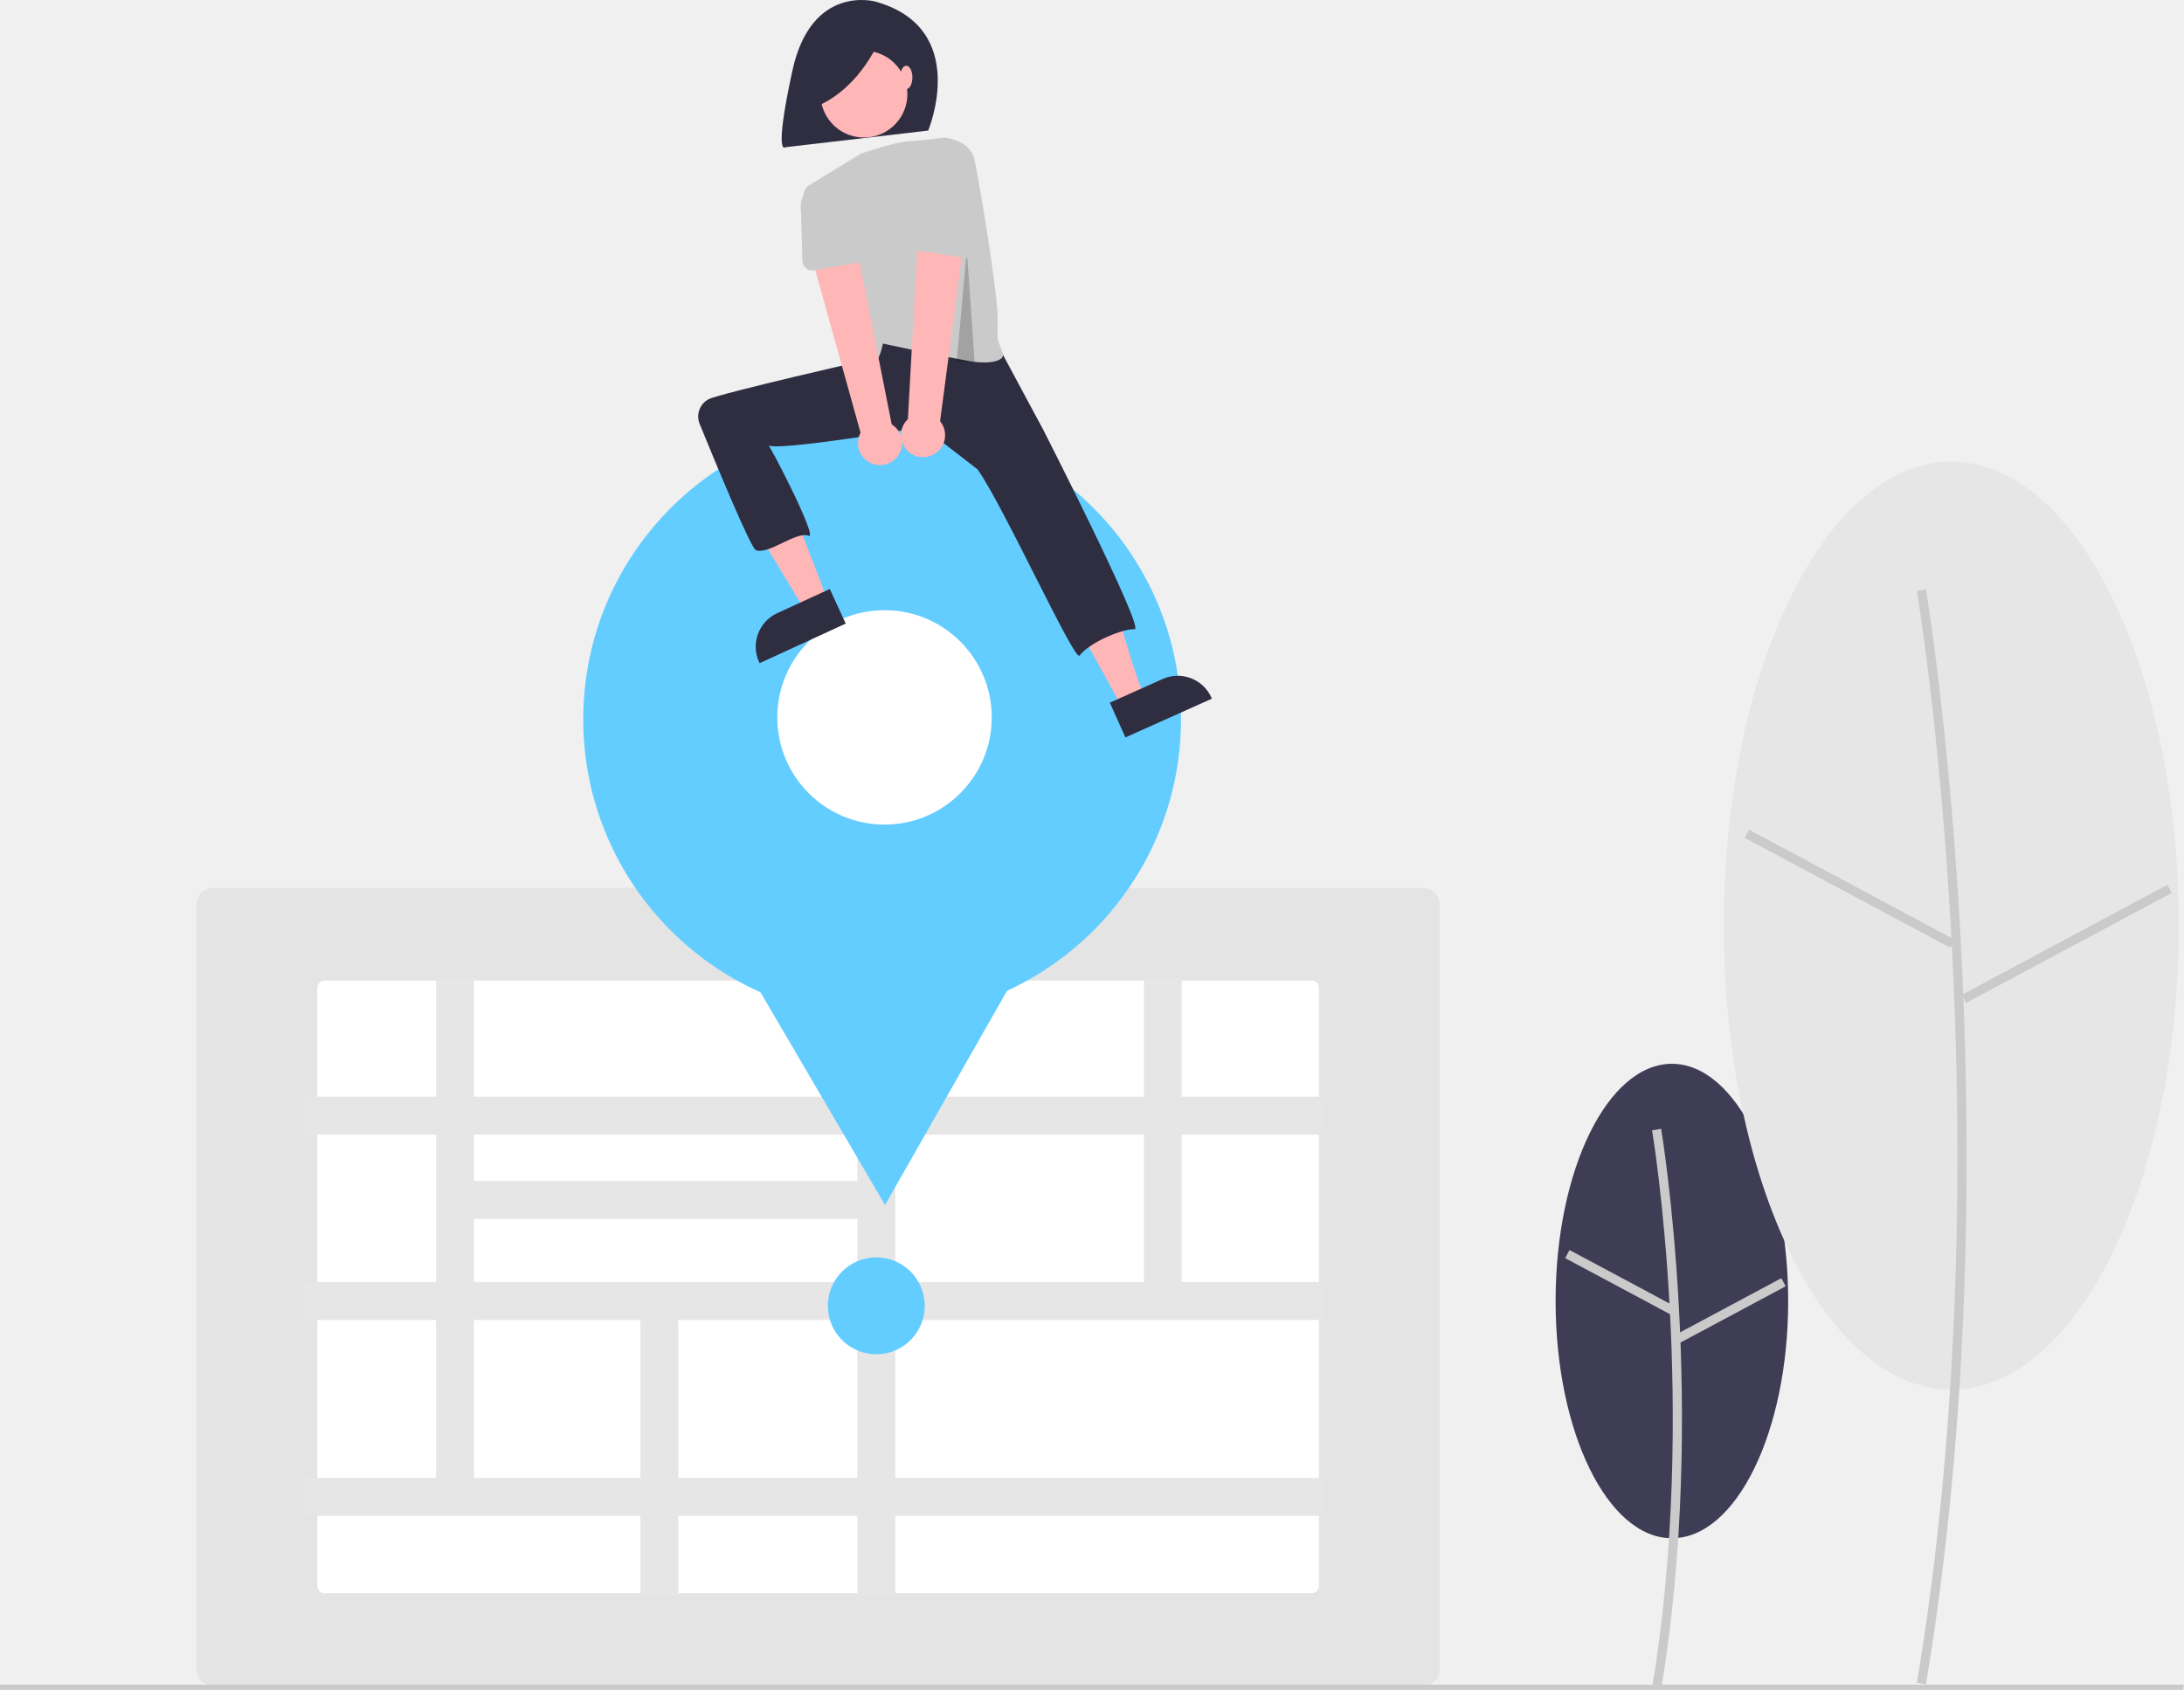
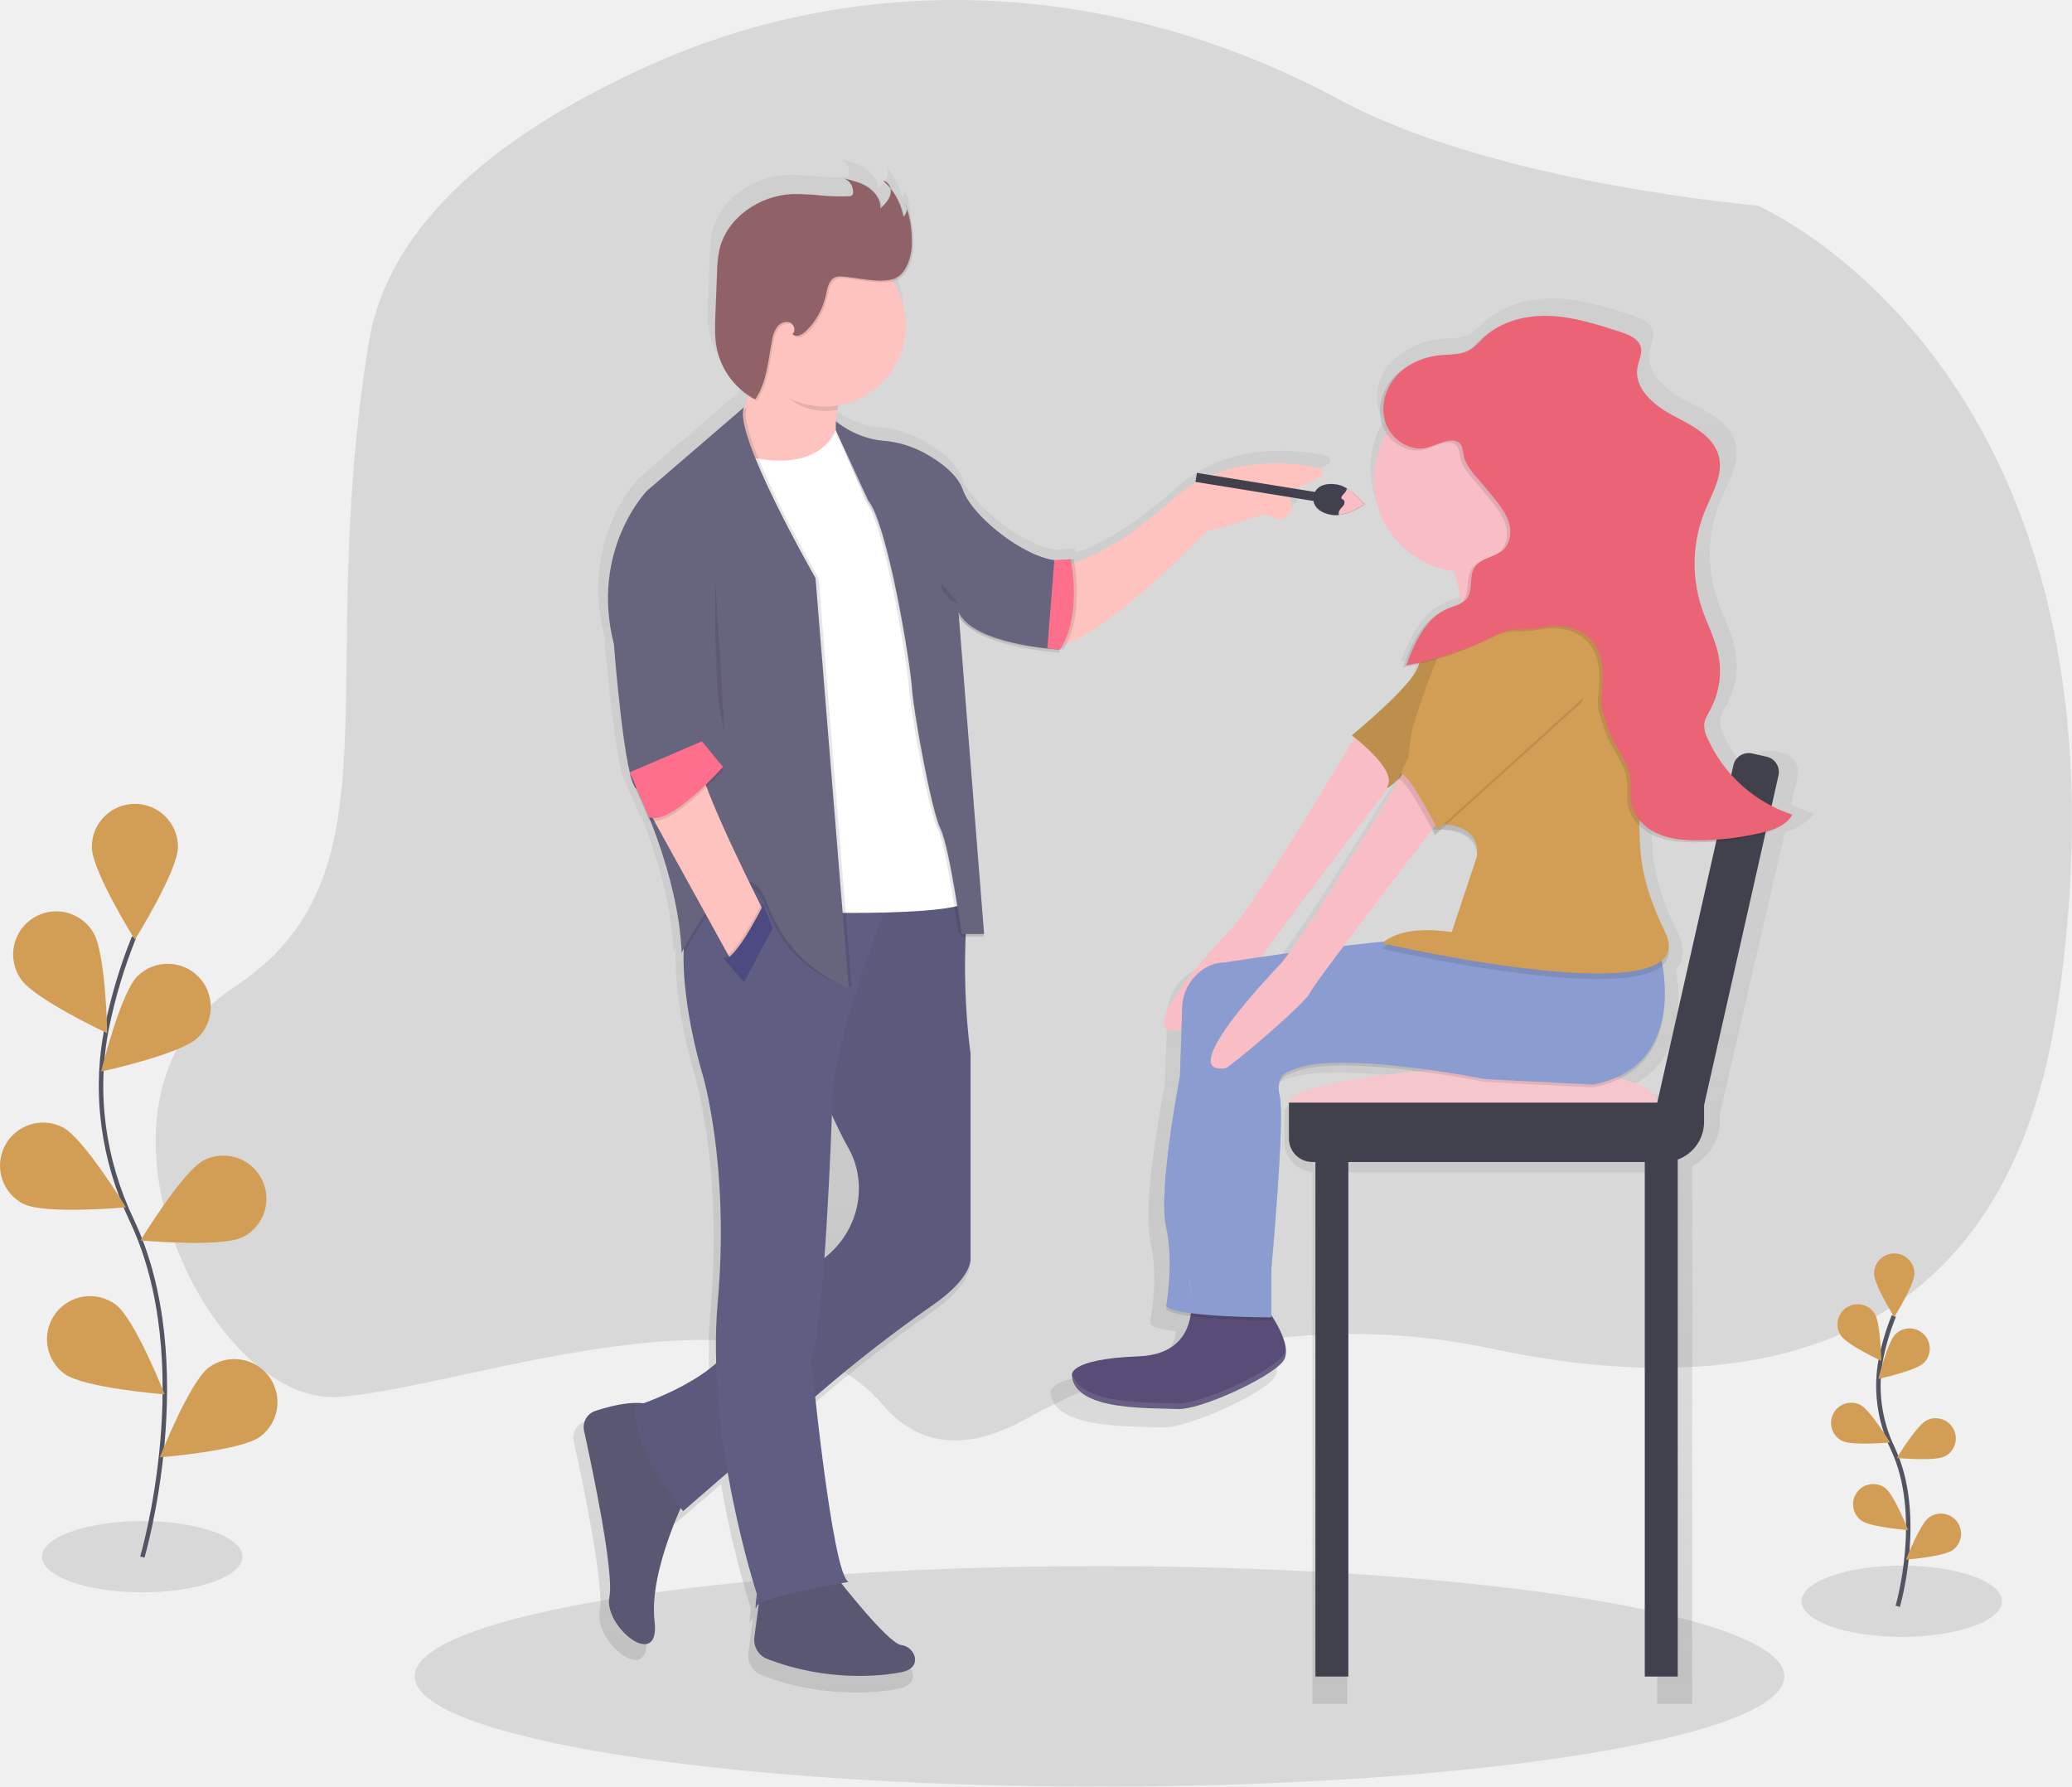
- <svg xmlns="http://www.w3.org/2000/svg" id="afcc22ce-1409-4252-9890-ce12c9ce7cb3" data-name="Layer 1" width="910.908" height="704.996" viewBox="0 0 910.908 704.996">
-   <ellipse cx="697.317" cy="542.77" rx="48.503" ry="98.965" fill="#3f3d56" />
-   <path d="M837.384,802.263c19.426-116.551.196-232.682-.001-233.84l-3.779.64c.196,1.153,19.315,116.673-.001,232.571Z" transform="translate(-144.546 -97.50201)" fill="#cacaca" />
-   <rect x="818.27" y="607.542" width="3.833" height="49.74" transform="translate(-268.8533 959.8593) rotate(-61.8584)" fill="#cacaca" />
-   <rect x="841.609" y="642.253" width="49.741" height="3.833" transform="translate(-345.9845 387.6305) rotate(-28.15796)" fill="#cacaca" />
-   <ellipse cx="813.855" cy="386.144" rx="94.866" ry="193.564" fill="#e6e6e6" />
-   <path d="M947.834,800.179c37.944-227.66.383-454.492-.001-456.756l-3.779.64c.383,2.259,37.834,228.48-.001,455.487Z" transform="translate(-144.546 -97.50201)" fill="#cacaca" />
-   <rect x="914.088" y="419.627" width="3.833" height="97.287" transform="translate(-73.4911 957.6264) rotate(-61.8584)" fill="#cacaca" />
-   <rect x="957.903" y="489.352" width="97.287" height="3.833" transform="translate(-257.2531 435.6225) rotate(-28.15742)" fill="#cacaca" />
-   <path d="M738.076,800.787H233.479a7.008,7.008,0,0,1-7-7V474.942a7.008,7.008,0,0,1,7-7H738.076a7.008,7.008,0,0,1,7,7v318.846A7.008,7.008,0,0,1,738.076,800.787Z" transform="translate(-144.546 -97.50201)" fill="#e4e4e4" />
-   <path d="M279.884,506.579a3.003,3.003,0,0,0-3,3V759.151a3.003,3.003,0,0,0,3,3H691.671a3.003,3.003,0,0,0,3-3V509.579a3.003,3.003,0,0,0-3-3Z" transform="translate(-144.546 -97.50201)" fill="#fff" />
-   <path d="M695.671,570.859V555.044H637.437V505.579H621.622v49.465H517.947V505.579H502.133v49.465H342.227V505.579H326.412v49.465H271.117v15.815h55.294v61.502H271.117v15.815h55.294v65.895H271.117v15.815h140.519V763.15h15.815V729.886h74.681V763.15h15.814V729.886H695.671V714.071H517.947V648.176H695.671V632.361H637.437V570.859Zm-193.538,0v19.329H342.227V570.859Zm-159.906,35.144H502.133v26.358H342.227Zm0,108.068V648.176h69.41v65.895Zm159.906,0H427.451V648.176h74.681Zm119.49-81.71H517.947V570.859H621.622Z" transform="translate(-144.546 -97.50201)" fill="#e6e6e6" />
-   <circle cx="365.494" cy="544.767" r="20.208" fill="#63cdff" />
-   <polygon points="910.513 704.996 0 704.996 0 702.814 910.908 702.814 910.513 704.996" fill="#cacaca" />
-   <circle cx="367.916" cy="300.067" r="124.655" fill="#63cdff" />
-   <polygon points="369.135 502.707 329.753 435.433 290.371 368.159 368.323 367.69 446.275 367.221 407.705 434.964 369.135 502.707" fill="#63cdff" />
-   <circle cx="368.917" cy="299.283" r="44.724" fill="#fff" />
-   <path d="M509.579,98.143s-26.674-7.514-34.563,28.928-2.878,31.85-2.878,31.85l59.546-6.95S549.589,109.225,509.579,98.143Z" transform="translate(-144.546 -97.50201)" fill="#2f2e41" />
-   <path d="M470.787,258.012s-40.242,1.863-33.273,17.659q.739,1.675,1.376,3.138a282.522,282.522,0,0,0,17.164,33.223l24.733,40.98,9-5-25.327-65.837,22.765-1.858Z" transform="translate(-144.546 -97.50201)" fill="#ffb6b6" />
-   <path d="M576.891,274.742l13.008,28.34s9.756,9.756,20.442,48.782,13.008,37.632,13.008,37.632l-10.562,3.518-43.33-78.781-21.371-26.946,6.504-14.402Z" transform="translate(-144.546 -97.50201)" fill="#ffb6b6" />
-   <path d="M561.095,242.221l18.693,34.792s42.38,83.277,38,83c-4.924-.311-18.754,5.428-23,11-2.05,2.689-32-63-42.52-77.687L529.503,275.671s-64.636,10.879-64.715,7.341c-.039-1.733,21.4,39.842,17,38-5.012-2.099-16.802,8.114-22,6-2.145-.872-17.298-37.611-23.432-52.666a8.148,8.148,0,0,1,3.77-10.311c4.61-2.397,68.662-17.023,68.662-17.023l-1.12-5.721,4.646-9.292Z" transform="translate(-144.546 -97.50201)" fill="#2f2e41" />
-   <circle cx="504.879" cy="136.758" r="18.119" transform="translate(144.4696 515.7101) rotate(-80.78268)" fill="#ffb6b6" />
-   <path d="M562.787,245.012c1,3.001-5.479,4.726-14.511,3.039-7.814-1.459-16.367-3.192-23.113-4.595-7.224-1.505-12.386-2.63-12.386-2.63s-1.858,11.615-7.898,10.221c-5.203-1.199-20.753-55.513-24.958-70.524a5.222,5.222,0,0,1,2.309-5.868l21.357-13.041s14.718-5.055,20.084-5.199,14.658-1.538,14.658-1.538,10.685.929,12.544,8.827,9.613,54.726,9.756,65.971C560.787,242.012,559.787,236.012,562.787,245.012Z" transform="translate(-144.546 -97.50201)" fill="#cacaca" />
-   <path d="M511.654,113.485s-7.514,19.911-25.922,28.176l-3.005-17.657Z" transform="translate(-144.546 -97.50201)" fill="#2f2e41" />
-   <ellipse cx="377.988" cy="32.289" rx="2.555" ry="4.878" fill="#ffb6b6" />
-   <path d="M497.276,357.658l-35.917,16.512-.209-.454a15.387,15.387,0,0,1,7.552-20.407l.001-0,21.937-10.085Z" transform="translate(-144.546 -97.50201)" fill="#2f2e41" />
-   <path d="M607.433,390.647l22.032-9.876.001-0a15.387,15.387,0,0,1,20.334,7.747l.205.456-36.072,16.17Z" transform="translate(-144.546 -97.50201)" fill="#2f2e41" />
-   <polygon points="403.241 104.51 399.035 150.771 406.512 151.124 403.241 104.51" opacity="0.2" />
-   <path d="M518.468,288.434a9.136,9.136,0,0,0-1.999-13.865L500.31,192.943l-18.556,7.099,21.718,78.003A9.185,9.185,0,0,0,518.468,288.434Z" transform="translate(-144.546 -97.50201)" fill="#ffb6b6" />
-   <path d="M504.398,206.7,484.023,210.288a4.096,4.096,0,0,1-4.805-3.922l-.562-20.619a11.376,11.376,0,0,1,22.419-3.881l6.5,19.505a4.096,4.096,0,0,1-3.176,5.328Z" transform="translate(-144.546 -97.50201)" fill="#cacaca" />
-   <path d="M534.09,286.998a9.136,9.136,0,0,0,2.552-13.774l10.869-82.497-19.853.774-4.441,80.849a9.185,9.185,0,0,0,10.873,14.649Z" transform="translate(-144.546 -97.50201)" fill="#ffb6b6" />
-   <path d="M546.973,205.068l-20.45-3.134a4.096,4.096,0,0,1-3.294-5.256l6.079-19.71a11.376,11.376,0,0,1,22.48,3.513l-.098,20.559a4.096,4.096,0,0,1-4.717,4.028Z" transform="translate(-144.546 -97.50201)" fill="#cacaca" />
+ <svg xmlns="http://www.w3.org/2000/svg" xmlns:xlink="http://www.w3.org/1999/xlink" id="18f216cc-8d22-4f63-b3b0-6d2860aae10e" data-name="Layer 1" width="930.29" height="802.11" viewBox="0 0 930.29 802.11">
+   <defs>
+     <linearGradient id="bfaee591-1150-4c02-8d99-180d701f6f61" x1="777.82" y1="813.84" x2="777.82" y2="182.84" gradientUnits="userSpaceOnUse">
+       <stop offset="0" stop-color="gray" stop-opacity="0.25" />
+       <stop offset="0.54" stop-color="gray" stop-opacity="0.12" />
+       <stop offset="1" stop-color="gray" stop-opacity="0.1" />
+     </linearGradient>
+     <linearGradient id="451b59ba-420b-4fc9-a211-ed64f18bebb9" x1="475.85" y1="808.79" x2="475.85" y2="120.27" gradientTransform="matrix(-1, 0, 0, 1, 1038, 0)" xlink:href="#bfaee591-1150-4c02-8d99-180d701f6f61" />
+   </defs>
+   <ellipse cx="493.65" cy="752.61" rx="307.5" ry="49.5" opacity="0.1" />
+   <path d="M595.3,686.11c64.23-35.55,137.6-46.9,209.3-31.65,101.61,21.6,229.3,13.13,254-153.51,42.24-284.61-134.78-359.73-134.78-359.73s-117.72-9.86-187.33-47.4c-98.88-53.32-211.9-60.13-311.28-15-63.55,28.83-115.88,69-124.83,124.11-25,154.18,16.06,239.12-60.75,289.45s-11.17,188.51,47.74,183.73,191.95-57.26,243.8,3.52C549.6,701.16,572.9,698.51,595.3,686.11Z" transform="translate(-134.85 -48.95)" opacity="0.1" />
+   <ellipse cx="853.87" cy="718.89" rx="45" ry="16" opacity="0.1" />
+   <path d="M986.9,770.11s12-40.84-2.26-70.9a64.51,64.51,0,0,1-5.22-40.47,108.49,108.49,0,0,1,5.73-19" transform="translate(-134.85 -48.95)" fill="none" stroke="#535461" stroke-miterlimit="10" stroke-width="2" />
+   <path d="M976.27,620.75c0,5,9.06,19.52,9.06,19.52s9.06-14.51,9.06-19.52a9.06,9.06,0,1,0-18.13,0Z" transform="translate(-134.85 -48.95)" fill="#d29e55" />
+   <path d="M961.29,648.48c2.72,4.2,18.22,11.46,18.22,11.46s-.28-17.11-3-21.31a9.06,9.06,0,1,0-15.21,9.85Z" transform="translate(-134.85 -48.95)" fill="#d29e55" />
+   <path d="M961.94,695.85c4.47,2.25,21.51.7,21.51.7s-8.88-14.63-13.35-16.88a9.06,9.06,0,1,0-8.16,16.18Z" transform="translate(-134.85 -48.95)" fill="#d29e55" />
+   <path d="M970.51,731.59c4,3,21.08,4.32,21.08,4.32S985.31,720,981.29,717a9.06,9.06,0,1,0-10.78,14.57Z" transform="translate(-134.85 -48.95)" fill="#d29e55" />
+   <path d="M998.53,660.91c-3.59,3.49-20.32,7.1-20.32,7.1s4.1-16.61,7.69-20.1a9.06,9.06,0,1,1,12.63,13Z" transform="translate(-134.85 -48.95)" fill="#d29e55" />
+   <path d="M1008,702.82c-4.47,2.25-21.51.7-21.51.7s8.88-14.63,13.35-16.88a9.06,9.06,0,1,1,8.16,16.18Z" transform="translate(-134.85 -48.95)" fill="#d29e55" />
+   <path d="M1011.66,744.83c-4,3-21.08,4.32-21.08,4.32s6.28-15.92,10.3-18.89a9.06,9.06,0,0,1,10.78,14.57Z" transform="translate(-134.85 -48.95)" fill="#d29e55" />
+   <ellipse cx="63.87" cy="698.89" rx="45" ry="16" opacity="0.1" />
+   <path d="M198.76,748s25.67-87.17-4.81-151.32c-12.8-26.93-17-57.15-11.13-86.37A231.54,231.54,0,0,1,195,469.73" transform="translate(-134.85 -48.95)" fill="none" stroke="#535461" stroke-miterlimit="10" stroke-width="2" />
+   <path d="M176.07,429.18c0,10.68,19.34,41.66,19.34,41.66s19.34-31,19.34-41.66a19.34,19.34,0,0,0-38.68,0Z" transform="translate(-134.85 -48.95)" fill="#d29e55" />
+   <path d="M144.1,488.35c5.81,9,38.88,24.46,38.88,24.46s-.6-36.52-6.41-45.48a19.34,19.34,0,1,0-32.47,21Z" transform="translate(-134.85 -48.95)" fill="#d29e55" />
+   <path d="M145.49,589.47C155,594.28,191.4,591,191.4,591s-19-31.22-28.49-36a19.34,19.34,0,1,0-17.42,34.54Z" transform="translate(-134.85 -48.95)" fill="#d29e55" />
+   <path d="M163.78,665.74c8.59,6.35,45,9.22,45,9.22s-13.4-34-22-40.32a19.34,19.34,0,1,0-23,31.1Z" transform="translate(-134.85 -48.95)" fill="#d29e55" />
+   <path d="M223.59,514.88c-7.66,7.44-43.36,15.15-43.36,15.15s8.74-35.46,16.4-42.9a19.34,19.34,0,1,1,27,27.75Z" transform="translate(-134.85 -48.95)" fill="#d29e55" />
+   <path d="M243.84,604.35c-9.54,4.81-45.91,1.49-45.91,1.49s19-31.22,28.49-36a19.34,19.34,0,1,1,17.42,34.54Z" transform="translate(-134.85 -48.95)" fill="#d29e55" />
+   <path d="M251.59,694c-8.59,6.35-45,9.22-45,9.22s13.4-34,22-40.32a19.34,19.34,0,1,1,23,31.1Z" transform="translate(-134.85 -48.95)" fill="#d29e55" />
+   <path d="M943.15,419.56a14,14,0,0,0,5.9-5.38,65.11,65.11,0,0,1-9.92-4L942,397.68a9,9,0,0,0-7-10.76l-3.4-.75a9.23,9.23,0,0,0-11,6.8l-.63,2.74a63.82,63.82,0,0,1-11.36-17.1,13,13,0,0,1-1.51-6.13c.19-2.55,1.7-4.79,2.93-7a37.3,37.3,0,0,0,3.88-25.15c-1.55-7.68-5.48-14.67-8-22.09a63.51,63.51,0,0,1,1.6-45c3.47-8.18,8.8-16.65,6.56-25.23-2.49-9.57-13-14.43-22-19s-18.53-12.58-16.66-22.29c.59-3.06,2.32-6.06,1.62-9.09-.94-4-5.59-6-9.64-7.24-10.83-3.44-21.82-6.91-33.2-7.44-9.34-.43-19.1,1.37-26.88,6.23a33.21,33.21,0,0,0-6.4,4.57,57.22,57.22,0,0,1-5.67,5.15c-4.1,2.07-9,1.8-13.63,2.24a35,35,0,0,0-15.06,5,27.89,27.89,0,0,0-7.49,5.77c-5.25,5.8-7.56,14.3-5,21.61a17,17,0,0,0,2.13,4.07,41.45,41.45,0,0,0-6.06,21.61c0,21.68,16.67,39.55,38.18,42.1,1.26,4.83,2.48,9.89,3.43,14.58a8.07,8.07,0,0,1-.81.64c-1.77.85-3.79,1.39-5.64,2.12a22.45,22.45,0,0,0-3.91,2c-9.15,4.93-13.84,15.61-17.62,25.37,2.6-.47,5.18-1,7.74-1.63-.13.32-.23.63-.32.92-2.63,9-17.13,59.14-17.13,59.14l3.08-6.62a4.85,4.85,0,0,1-.45,2.76c-1.28,2.49,1.17.68,5.06-2.91,0,.21.05.33.2.34-9.14,14.92-37.92,61.51-52.24,80.41-17.79,2.39-30.75,4.44-30.75,4.44a18,18,0,0,0-8.09,2,22,22,0,0,0-11.94,19l-1,31.67s-7.62,38.09-7.47,59.78a48.93,48.93,0,0,0,.88,10.93,74.82,74.82,0,0,1,1.75,16.55,119.55,119.55,0,0,1-1.75,19.45c.05.05.14.1.2.15-.12.73-.2,1.13-.2,1.13,1.45,1.41,5.89,2.44,11.56,3.18-1.6,8.9-7.48,18-24.73,18.67-25.2.95-30.43,5.37-31.43,7.64h0a2,2,0,0,0-.18,1.36c1.32,16.71,38.86,14.78,50.06,15.43a21.32,21.32,0,0,0,4.92-.45c1-.18,2-.41,3.07-.68,2.69-.68,5.71-1.64,8.86-2.78,3.78-1.37,7.76-3,11.62-4.77,1.93-.88,3.82-1.79,5.65-2.71,1.22-.62,2.4-1.24,3.54-1.86,5.71-3.1,10.34-6.2,12.39-8.61a6.17,6.17,0,0,0,.52-.7c.05-.09.1-.18.15-.27s.18-.32.26-.49.1-.23.14-.35.11-.3.16-.45.08-.27.12-.41.06-.28.09-.42.06-.31.08-.47,0-.23,0-.35c.52-5.39-3.53-12.72-6.82-17.66V625.49s4.66-49.17,4.57-70.87a50,50,0,0,0-.62-10.12,16.37,16.37,0,0,1-.5-3.17,7.29,7.29,0,0,1,5.77-7.11c11.72-6.1,42-3.61,64.64-.57-19.67,3-63.67,8.18-63.67,14.08v14a13.63,13.63,0,0,0,12.53,13.43V813.84h15.66V575.23H878.91V813.84h15.66V572.49a23.06,23.06,0,0,0,12.53-20.4v-3.47l29.15-126A26.19,26.19,0,0,0,943.15,419.56Zm-58.1,127.19c-.92-4-7.42-7.55-17.78-10.31,17.58-8.62,21.29-25.72,21.16-39A75.59,75.59,0,0,0,887.32,484a8.39,8.39,0,0,0,2.87-7.79,13.22,13.22,0,0,0-1.65-7.6c-10.4-21-12-33-12.22-49.32a24.62,24.62,0,0,0,7.05,4.61c6.14,2.65,13,3.12,19.73,3.06,3.25,0,6.5-.19,9.75-.44ZM777.85,421.08c.84,1.58,1.35,2.58,1.35,2.58l2.87-2.54c13.73.47,16.67,7.11,17.09,11.52a9.86,9.86,0,0,1-.2,1.3l-11.86,34.71c-20.59-3.17-29.59,2.35-32.13,4.41-6.35.6-12.81,1.3-19.17,2C748.57,458.44,766.17,436,777.85,421.08Z" transform="translate(-134.85 -48.95)" fill="url(#bfaee591-1150-4c02-8d99-180d701f6f61)" />
+   <path d="M744.64,377.46S698,456.09,687.07,466.53c0,0-46.64,48.4-22.93,45,1.74-.25,35.87-29.1,37.86-33.82s66.53-88.56,66.53-88.56l-9.2-8.47Z" transform="translate(-134.85 -48.95)" fill="#f8bdc5" />
+   <rect x="873.32" y="566.19" width="14.79" height="235.44" transform="translate(1626.59 1318.88) rotate(-180)" fill="#40414d" />
+   <rect x="725.44" y="566.19" width="14.79" height="235.44" transform="translate(1330.83 1318.88) rotate(-180)" fill="#40414d" />
+   <path d="M713.61,544c0,9,61.47,16.27,99.06,16.27S879.24,553,879.24,544s-29-16.27-66.58-16.27S713.61,535,713.61,544Z" transform="translate(-134.85 -48.95)" fill="#f6c6cd" />
+   <path d="M731.61,544H889.45A10.5,10.5,0,0,1,900,554.5v16.13a0,0,0,0,1,0,0H713.61a0,0,0,0,1,0,0V562A18,18,0,0,1,731.61,544Z" transform="translate(1478.71 1065.68) rotate(-180)" fill="#40414d" />
+   <path d="M906.69,385.69h8.06a0,0,0,0,1,0,0V563.63a7,7,0,0,1-7,7H901a7,7,0,0,1-7-7V398.35a12.66,12.66,0,0,1,12.66-12.66Z" transform="translate(1546.47 1094.76) rotate(-167.28)" fill="#40414d" />
+   <path d="M702,634.23s14.93,18.67,8.71,26.14-37.28,21.75-47.29,21.16c-10.58-.62-46,1.24-47.29-14.93,0,0-2.49-7.47,29.87-8.71S668.36,623,668.36,623Z" transform="translate(-134.85 -48.95)" fill="#594c76" />
+   <path d="M879.94,477.41s14.93,51-29.87,59.74l-48.54-2.49s-68.45-13.69-87.12-3.73c0,0-7.47,1.24-5,11.2s-3.73,77.16-3.73,77.16v22.4s-42.32,0-47.29-5c0,0,3.73-19.91,0-36.09s6.22-67.21,6.22-67.21l1-30.66a21.36,21.36,0,0,1,11.28-18.42,16.68,16.68,0,0,1,7.64-1.94s84.63-13.69,114.5-11.2S879.94,477.41,879.94,477.41Z" transform="translate(-134.85 -48.95)" opacity="0.1" />
+   <path d="M879.94,476.16s14.93,51-29.87,59.74l-48.54-2.49s-68.45-13.69-87.12-3.73c0,0-7.47,1.24-5,11.2S705.69,618,705.69,618v22.4s-42.32,0-47.29-5c0,0,3.73-19.91,0-36.09s6.22-67.21,6.22-67.21l1-30.66a21.36,21.36,0,0,1,11.28-18.42,16.68,16.68,0,0,1,7.64-1.94s84.63-13.69,114.5-11.2S879.94,476.16,879.94,476.16Z" transform="translate(-134.85 -48.95)" fill="#8b9cd1" />
+   <path d="M796.55,313.13s-22.4,26.14-24.89,34.85-29.87,31.11-29.87,31.11S761.7,394,758,401.49,784.1,376.6,784.1,376.6l34.85-51Z" transform="translate(-134.85 -48.95)" fill="#d29e55" />
+   <path d="M796.55,313.13s-22.4,26.14-24.89,34.85-29.87,31.11-29.87,31.11S761.7,394,758,401.49,784.1,376.6,784.1,376.6l34.85-51Z" transform="translate(-134.85 -48.95)" opacity="0.1" />
+   <path d="M781.61,283.26s11.2,36.09,11.2,49.78,47.29-3.73,46-11.2-27.38-34.85-28.63-46S781.61,283.26,781.61,283.26Z" transform="translate(-134.85 -48.95)" fill="#f8bdc5" />
+   <path d="M819,308.15s43.56-11.2,49.78,52.27-5,70.94,13.69,109.52-126.95,5-126.95,5,7.47-8.71,31.11-5l11.2-33.6s3.73-14.93-17.42-14.93-11.2-43.56-11.2-43.56,11.2-37.34,17.42-41.07S804,310.64,819,308.15Z" transform="translate(-134.85 -48.95)" opacity="0.1" />
+   <path d="M819,305.66s43.56-11.2,49.78,52.27-5,70.94,13.69,109.52-126.95,5-126.95,5,7.47-8.71,31.11-5l11.2-33.6s3.73-14.93-17.42-14.93-11.2-43.56-11.2-43.56,11.2-37.34,17.42-41.07S804,308.15,819,305.66Z" transform="translate(-134.85 -48.95)" fill="#d29e55" />
+   <path d="M765.64,394.46S719,473.09,708.07,483.53c0,0-46.64,48.4-22.93,45,1.74-.25,35.87-29.1,37.86-33.82s66.53-88.56,66.53-88.56l-9.2-8.47Z" transform="translate(-134.85 -48.95)" fill="#f8bdc5" />
+   <path d="M845.09,364.15l-66,59.74S766.68,399,762.95,399s44.8-73.43,44.8-73.43,12.45-14.93,19.91-7.47S857.53,320.59,845.09,364.15Z" transform="translate(-134.85 -48.95)" opacity="0.1" />
+   <path d="M846.33,361.66l-66,59.74s-12.45-24.89-16.18-24.89S809,323.08,809,323.08s12.45-14.93,19.91-7.47S858.78,318.1,846.33,361.66Z" transform="translate(-134.85 -48.95)" fill="#d29e55" />
+   <circle cx="657.96" cy="215.64" r="41.07" fill="#f8bdc5" />
+   <path d="M772.84,251.09c-7.43,1-14.92-4.28-17.38-11.36s-.28-15.31,4.68-20.92,12.34-8.75,19.8-9.48c4.53-.44,9.36-.12,13.31-2.38,2.49-1.42,4.34-3.72,6.43-5.68,7.83-7.38,19.18-10.06,29.93-9.56s21.13,3.87,31.37,7.2c3.82,1.24,8.22,3.09,9.1,7,.67,2.94-1,5.85-1.53,8.8-1.76,9.39,7.29,17.11,15.74,21.58s18.41,9.17,20.76,18.44c2.11,8.31-2.92,16.5-6.2,24.42a62.9,62.9,0,0,0-1.51,43.54c2.4,7.18,6.12,14,7.58,21.39a36.9,36.9,0,0,1-3.66,24.35c-1.17,2.18-2.6,4.35-2.77,6.81a12.81,12.81,0,0,0,1.42,5.94,63.32,63.32,0,0,0,38.19,34.43c-2.67,4.84-8.5,6.86-13.88,8.13a127.81,127.81,0,0,1-28,3.38c-6.34.06-12.85-.39-18.64-3s-10.82-7.6-11.91-13.85c-.63-3.62.07-7.36-.38-11-1-8.2-7.59-14.63-10-22.53-2.31-7.55-3.65-8.7-2.76-16.55s.72-16.57-4.4-22.58c-5.36-6.3-14.78-7.7-22.86-5.91s-12.26-.74-19.64,3a151.84,151.84,0,0,1-40.94,13.92c3.86-10.22,8.71-21.49,18.83-25.62,2.9-1.18,6.26-1.81,8.23-4.24,3.14-3.88,1-10.1,3.71-14.28s9.16-4.37,12.87-7.85c3.15-3,3.73-7.91,2.51-12.05s-3.91-7.67-6.63-11q-3.61-4.49-7.39-8.84A33.26,33.26,0,0,1,791,256.5c-.85-2-.69-5.78-2.08-7.37C785.4,245.1,777.13,250.52,772.84,251.09Z" transform="translate(-134.85 -48.95)" opacity="0.1" />
+   <path d="M774.35,250.18c-7.43,1-14.92-4.28-17.38-11.36s-.28-15.31,4.68-20.92,12.34-8.75,19.8-9.48c4.53-.44,9.36-.12,13.31-2.38,2.49-1.42,4.34-3.72,6.43-5.68,7.83-7.38,19.18-10.06,29.93-9.56s21.13,3.87,31.37,7.2c3.82,1.24,8.22,3.09,9.1,7,.67,2.94-1,5.85-1.53,8.8-1.76,9.39,7.29,17.11,15.74,21.58s18.41,9.17,20.76,18.44c2.11,8.31-2.92,16.5-6.2,24.42a62.9,62.9,0,0,0-1.51,43.54c2.4,7.18,6.12,14,7.58,21.39a36.9,36.9,0,0,1-3.66,24.35c-1.17,2.18-2.6,4.35-2.77,6.81a12.81,12.81,0,0,0,1.42,5.94,63.32,63.32,0,0,0,38.19,34.43c-2.67,4.84-8.5,6.86-13.88,8.13a127.81,127.81,0,0,1-28,3.38c-6.34.06-12.85-.39-18.64-3s-10.82-7.6-11.91-13.85c-.63-3.62.07-7.36-.38-11-1-8.2-7.59-14.63-10-22.53-2.31-7.55-3.65-8.7-2.76-16.55s.72-16.57-4.4-22.58c-5.36-6.3-14.78-7.7-22.86-5.91s-12.26-.74-19.64,3a151.84,151.84,0,0,1-40.94,13.92c3.86-10.22,8.71-21.49,18.83-25.62,2.9-1.18,6.26-1.81,8.23-4.24,3.14-3.88,1-10.1,3.71-14.28s9.16-4.37,12.87-7.85c3.15-3,3.73-7.91,2.51-12.05s-3.91-7.67-6.63-11q-3.61-4.49-7.39-8.84a33.26,33.26,0,0,1-5.74-8.23c-.85-2-.69-5.78-2.08-7.37C786.91,244.19,778.64,249.62,774.35,250.18Z" transform="translate(-134.85 -48.95)" fill="#eb6475" />
+   <g opacity="0.1">
+     <path d="M669.78,632.83a43,43,0,0,0-1.42-9.8l.63.21A43.34,43.34,0,0,1,669.78,632.83Z" transform="translate(-134.85 -48.95)" fill="#fff" />
+     <path d="M663.38,679c10,.59,41.07-13.69,47.29-21.16a6.64,6.64,0,0,0,1.44-3.53,7.81,7.81,0,0,1-1.44,6c-6.22,7.47-37.28,21.75-47.29,21.16-10.58-.62-46,1.24-47.29-14.93a2,2,0,0,1,.17-1.31C619.11,680.17,653.07,678.42,663.38,679Z" transform="translate(-134.85 -48.95)" fill="#fff" />
+   </g>
+   <path d="M397.65,686.94c6-2,15-4.28,22.09-3.47,6.74-2.46,22.6-8.88,33.43-18.39a241,241,0,0,1,.71-28.24c5.54-63-6.92-104.49-6.92-104.49s-9.78-31.67-8.71-57.95c-.63,1.19-1,1.9-1,1.9-.86-22.67-8.58-46.13-14.36-60.74a4.88,4.88,0,0,1-.65-.24L415.67,400a13.31,13.31,0,0,1-1.22-2.83l-1-2.43.31-.13c-.1-.4-.21-.82-.31-1.25h0c-4.13-17.47-7.28-58.9-7.28-58.9-11.07-43.6,15.22-70.58,15.22-70.58L466,225.45a5.66,5.66,0,0,0-.44,1.57l.37-.32c.63-1.8,1.32-4,2-6.44a33.93,33.93,0,0,1-4.46-3.77,34.27,34.27,0,0,1-10-17.85c-1.08-5.31-.87-10.78-.65-16.19l.74-18.52a58.81,58.81,0,0,1,1.1-10.8c3.37-14.74,18.43-25,33.54-25.65,4.81-.2,9.61.41,14.4.77a96.85,96.85,0,0,0,11.7.25,2.12,2.12,0,0,0,1.26-.33,1.85,1.85,0,0,0,.55-1.28,6.37,6.37,0,0,0-1.56-4.77,5.94,5.94,0,0,0-2-1.16l1.08.26a5.88,5.88,0,0,0-1.77-.95c3.86.91,7.81,1.86,11.13,4a14.38,14.38,0,0,1,2.6,2.19,11.35,11.35,0,0,1,3.76,7c1.73-1.69,3.39-3.55,4-5.87a5.93,5.93,0,0,0,0-2.84q.39.49.76,1c0-.1,0-.2-.07-.3a29.7,29.7,0,0,1,5.81,12A4.66,4.66,0,0,0,540.8,134c.22.68.43,1.37.62,2.07a4.79,4.79,0,0,0,.07-1.38,47.32,47.32,0,0,1,2.31,16.43c0,5.56-2.46,14.21-8.42,16.16-.3.1-.62.18-.94.25a37.35,37.35,0,0,1-25.19,57.05q-.14,1-.28,2.13l-.24,0c-.16,1.5-.29,3.08-.39,4.73a31.84,31.84,0,0,0,4.9,3.94,40.46,40.46,0,0,0,16.34,5.41,48.63,48.63,0,0,1,19.65,5.84c7.12,4,15,9.79,17.45,16.84,4.12,11.77,26.76,30,42,32.27l5.4-.31.39-.12v.1l1.32-.08.08,0v0l.35,0,0,.08,1.37-.08s.14.63.32,1.75c7.65-2.62,23.88-9.92,45-29.08,23.54-21.35,55.31-17.15,67.56-14.46a2.1,2.1,0,0,1,.56,3.89c-4.94,2.72-12.62,6.67-16.22,7.11,0,0,7.42,7.68-.46,11.78a5.67,5.67,0,0,1-5.93-.57c-3.79-2.77-14.33,3.51-29.59,6.78,0,0-43.08,44.58-64.45,51.48a30.74,30.74,0,0,1-1.63,2.84l-1.32-.11-.07.11h-.18l-.16,1.4s-33.25-1.75-44-13.82a17.32,17.32,0,0,1-2.11-2.25l11.56,145.48h-.11l.11,1.38h-8.5a320.62,320.62,0,0,0,2.28,53.63v94.8s.44,8.35-16.89,20.5a647.93,647.93,0,0,0-52.48,40.67l-2.1,1.82c3.19,29,9.86,83.08,15.42,85.1l-3.43.6c5.91,7.45,22.56,27.89,27.65,28.46,6.23.69,10.38,10.38,0,12.46-9.58,1.92-34.48,4.42-61.65-6.08a9.41,9.41,0,0,1-5.92-10l2-15.28a2.14,2.14,0,0,0-.88.93c-1.38,4.15,0-5.54,0-5.54a433,433,0,0,1-13.38-55.84L438,733s-.42-.51-1.13-1.43c-5,11.44-14,34.81-12,51.95,2.77,23.53-23.53,2.77-20.76-11.07,2.24-11.2-7.75-58.64-11.65-76.34A7.89,7.89,0,0,1,397.65,686.94Z" transform="translate(-134.85 -48.95)" fill="url(#451b59ba-420b-4fc9-a211-ed64f18bebb9)" />
+   <path d="M612.52,303s19.6-3.38,48.65-29.73c23-20.85,54-16.74,66-14.12a2,2,0,0,1,.55,3.79c-4.83,2.65-12.33,6.51-15.84,6.95,0,0,7.24,7.5-.45,11.51a5.54,5.54,0,0,1-5.79-.56c-3.7-2.7-14,3.43-28.89,6.62,0,0-58.11,60.14-71.62,50Z" transform="translate(-134.85 -48.95)" fill="#fec3be" />
+   <path d="M512.51,221.28s-5.41,23,0,39.19l-24.33,3.38L466.57,253V238.85s10.14-21.62,7.43-46.62Z" transform="translate(-134.85 -48.95)" fill="#fec3be" />
+   <path d="M443.59,719.28S426,753.74,428.73,776.71s-23,2.7-20.27-10.81c2.19-10.93-7.57-57.26-11.37-74.54a7.7,7.7,0,0,1,5.12-9c8.13-2.67,21.72-6,28.56-.94C440.89,688.87,443.59,719.28,443.59,719.28Z" transform="translate(-134.85 -48.95)" fill="#5a5773" />
+   <path d="M510.49,757.11s23,29.73,29.06,30.41,10.14,10.14,0,12.16c-9.35,1.87-33.67,4.32-60.2-5.94a9.19,9.19,0,0,1-5.78-9.78l3.81-28.88Z" transform="translate(-134.85 -48.95)" fill="#5a5773" />
+   <path d="M548.33,441.56l22,2.94s-5.14,36.92.26,77.47v92.57s.43,8.15-16.49,20a632.65,632.65,0,0,0-51.24,39.71l-61.32,53.12s-24.33-29.73-20.95-47.3c0,0,40.54-12.84,45.95-33.79,3.1-12,18.82-22,31.69-28.35,16.58-8.19,25.62-26.8,21.08-44.72a34.48,34.48,0,0,0-3.45-8.69c-10.81-18.92-26.35-61.49-26.35-61.49l29.73-56.76Z" transform="translate(-134.85 -48.95)" fill="#605d82" />
+   <path d="M548.43,441.56l22,2.94s-5.14,36.92.26,77.47v92.57s.43,8.15-16.49,20A632.65,632.65,0,0,0,503,674.27l-61.32,53.12s-24.33-29.73-20.95-47.3c0,0,40.54-12.84,45.95-33.79,3.1-12,18.82-22,31.69-28.35,16.58-8.19,25.62-26.8,21.08-44.72a34.48,34.48,0,0,0-3.45-8.69c-10.81-18.92-26.35-61.49-26.35-61.49l29.73-56.76Z" transform="translate(-134.85 -48.95)" opacity="0.05" />
+   <path d="M515.89,759.14S476,765.9,474.67,770s0-5.41,0-5.41-23-69.6-17.57-131.09-6.76-102-6.76-102-14.19-45.95-6.08-72.3,93.25-14.87,93.25-14.87S507.78,513.86,508.46,547c0,0-3.38,100-9.46,111.49C499,658.46,508.46,756.44,515.89,759.14Z" transform="translate(-134.85 -48.95)" fill="#605d82" />
+   <path d="M511.16,238.85s-4.05,25-44.6,14.19l27,205.41s78.38,2.7,77.71-6.76L555.08,327.37Z" transform="translate(-134.85 -48.95)" fill="#fff" />
+   <path d="M510.15,237.5s7.68,8.24,19.52,9.27a47.49,47.49,0,0,1,19.18,5.71c7,3.89,14.63,9.55,17,16.45,4.73,13.51,34.46,35.81,48,31.08l-4.73,40.54s-38.51-2-45.27-16.89l11.49,144.6H565.22s-5.41-39.19-9.46-47.3-12.16-52.7-12.84-63.52-10.81-73-19.6-83.79l-13.18-32.1Z" transform="translate(-134.85 -48.95)" opacity="0.1" />
+   <path d="M510.15,239.53s9,7.57,20.87,8.59a47.49,47.49,0,0,1,19.18,5.71c7,3.89,14.63,9.55,17,16.45,4.73,13.51,34.46,35.81,48,31.08l-4.73,40.54s-38.51-2-45.27-16.89L576.7,469.6H566.57s-5.41-39.19-9.46-47.3-12.16-52.7-12.84-63.52-10.81-73-19.6-83.79l-14.53-31.42Z" transform="translate(-134.85 -48.95)" opacity="0.1" />
+   <path d="M510.15,238.18s9,7.57,20.87,8.59a47.49,47.49,0,0,1,19.18,5.71c7,3.89,14.63,9.55,17,16.45,4.73,13.51,34.46,35.81,48,31.08l-4.73,40.54s-38.51-2-45.27-16.89l11.49,144.6H566.57s-5.41-39.19-9.46-47.3-12.16-52.7-12.84-63.52-10.81-73-19.6-83.79l-14.53-31.42Z" transform="translate(-134.85 -48.95)" fill="#67647e" />
+   <path d="M475.69,212.16c.88-6.4-.88-10.4-1.69-17.91l38.51,29.06s-.92,3.93-1.62,9.67a36.73,36.73,0,0,1-5.81.47C491.64,233.45,482,223,475.69,212.16Z" transform="translate(-134.85 -48.95)" opacity="0.1" />
+   <circle cx="370.23" cy="145.99" r="36.49" fill="#fec3be" />
+   <path d="M544.9,159.17a46.19,46.19,0,0,0-3-18.06,4.5,4.5,0,0,1-.77,5.83A28.91,28.91,0,0,0,532,130.7c2.6.42,3.93,3.65,3.3,6.21s-2.61,4.53-4.51,6.35c.22-3.87-2.33-7.47-5.57-9.6s-7.1-3-10.87-3.94a6.3,6.3,0,0,1,4.17,6.46,1.8,1.8,0,0,1-.54,1.25,2.07,2.07,0,0,1-1.23.33,94.57,94.57,0,0,1-11.42-.24,119.71,119.71,0,0,0-14.06-.75c-14.76.62-29.46,10.65-32.75,25a57.43,57.43,0,0,0-1.07,10.54l-.72,18.08c-.21,5.28-.42,10.63.64,15.81A33.49,33.49,0,0,0,474.58,229c5.3-7.68,5.77-17.55,7.61-26.7a13.51,13.51,0,0,1,2.29-5.9c1.33-1.66,3.67-2.71,5.65-1.92s2.84,3.82,1.19,5.17c1.42,1.73,4.22.44,5.85-1.1a31.56,31.56,0,0,0,9.16-16.35c.66-3.15,1.32-7,4.36-8.09a8.2,8.2,0,0,1,3.27-.22c6.43.44,16.49,3.1,22.73,1.06C542.5,173,544.9,164.59,544.9,159.17Z" transform="translate(-134.85 -48.95)" opacity="0.1" />
+   <path d="M544.23,158.49a46.19,46.19,0,0,0-3-18.06,4.5,4.5,0,0,1-.77,5.83A28.91,28.91,0,0,0,531.33,130c2.6.42,3.93,3.65,3.3,6.21s-2.61,4.53-4.51,6.35c.22-3.87-2.33-7.47-5.57-9.6s-7.1-3-10.87-3.94a6.3,6.3,0,0,1,4.17,6.46,1.8,1.8,0,0,1-.54,1.25,2.07,2.07,0,0,1-1.23.33,94.57,94.57,0,0,1-11.42-.24,119.71,119.71,0,0,0-14.06-.75c-14.76.62-29.46,10.65-32.75,25a57.43,57.43,0,0,0-1.07,10.54l-.72,18.08c-.21,5.28-.42,10.63.64,15.81a33.49,33.49,0,0,0,17.21,22.74c5.3-7.68,5.77-17.55,7.61-26.7a13.51,13.51,0,0,1,2.29-5.9c1.33-1.66,3.67-2.71,5.65-1.92s2.84,3.82,1.19,5.17c1.42,1.73,4.22.44,5.85-1.1a31.56,31.56,0,0,0,9.16-16.35c.66-3.15,1.32-7,4.36-8.09a8.2,8.2,0,0,1,3.27-.22c6.43.44,16.49,3.1,22.73,1.06C541.82,172.37,544.23,163.92,544.23,158.49Z" transform="translate(-134.85 -48.95)" fill="#916168" />
+   <path d="M616.91,300s5.41,25-4.73,40.54l-5.74-.47,3.13-39.65Z" transform="translate(-134.85 -48.95)" opacity="0.1" />
+   <path d="M615.56,300s5.41,25-4.73,40.54l-5.74-.47,3.13-39.65Z" transform="translate(-134.85 -48.95)" fill="#fd6f8d" />
+   <path d="M470.28,231.76l-43.58,37.5S401,295.61,411.83,338.18c0,0,4.73,62.16,10.14,64.87,0,0,18.92,37.84,20.27,73.65,0,0,25.34-51,36.83-19.93s38.18,35.47,38.18,35.47L502.38,308.45S464.88,243.24,470.28,231.76Z" transform="translate(-134.85 -48.95)" opacity="0.1" />
+   <path d="M468.93,231.76l-43.58,37.5s-25.68,26.35-14.87,68.92c0,0,4.73,62.16,10.14,64.87,0,0,18.92,37.84,20.27,73.65,0,0,26.69-53.72,38.18-22.64s36.83,38.18,36.83,38.18L501,308.45S463.52,243.24,468.93,231.76Z" transform="translate(-134.85 -48.95)" fill="#67647e" />
+   <path d="M449,390.21s-10.81-7.43-28.38,12.84l43.24,78.38,14.53-22S447.65,399,449,390.21Z" transform="translate(-134.85 -48.95)" fill="#fec3be" />
+   <path d="M459.47,394.6s-23.91,26.86-33.24,22.55L417.59,397,450,383.11Z" transform="translate(-134.85 -48.95)" opacity="0.1" />
+   <path d="M459.47,393.25s-23.91,26.86-33.24,22.55l-8.64-20.11L450,381.76Z" transform="translate(-134.85 -48.95)" fill="#fd6f8d" />
+   <path d="M476.93,454.38s-11.38,23.33-17.46,24.69l8.78,10.14,12.84-24.33Z" transform="translate(-134.85 -48.95)" opacity="0.1" />
+   <path d="M477.61,455.05s-11.38,23.33-17.46,24.69l8.78,10.14,12.84-24.33Z" transform="translate(-134.85 -48.95)" fill="#4d4981" />
+   <path d="M456.09,310.81s-1.35,48.65,4.05,66.89" transform="translate(-134.85 -48.95)" opacity="0.1" />
+   <path d="M565.56,320.27s-8.11-2.7-8.11-9.46" transform="translate(-134.85 -48.95)" opacity="0.1" />
+   <rect x="671.58" y="265.76" width="57.41" height="4.1" transform="translate(-83.19 -157.19) rotate(9.18)" fill="#40414d" />
+   <path d="M747.51,275.44s-5.87,4-11.51,4.72a11,11,0,0,1-3.11,0c-5.17-.83-7.85-3.36-8.34-6.33a6.84,6.84,0,0,1,.65-4c1.4-2.67,4.74-4.22,9.91-3.38a12.69,12.69,0,0,1,4.44,1.76A32.47,32.47,0,0,1,747.51,275.44Z" transform="translate(-134.85 -48.95)" fill="#40414d" />
+   <path d="M747.51,275.44s-5.87,4-11.51,4.72a2.84,2.84,0,0,1,.12-1.88,13.88,13.88,0,0,1,1.9-2.34c.59-.82.75-2.18-.12-2.68a3.43,3.43,0,0,1-.59-.32c-.52-.47,0-1.31.44-1.81.84-.85,1.8-1.86,1.79-3A32.47,32.47,0,0,1,747.51,275.44Z" transform="translate(-134.85 -48.95)" fill="#f8bdc5" />
</svg>
